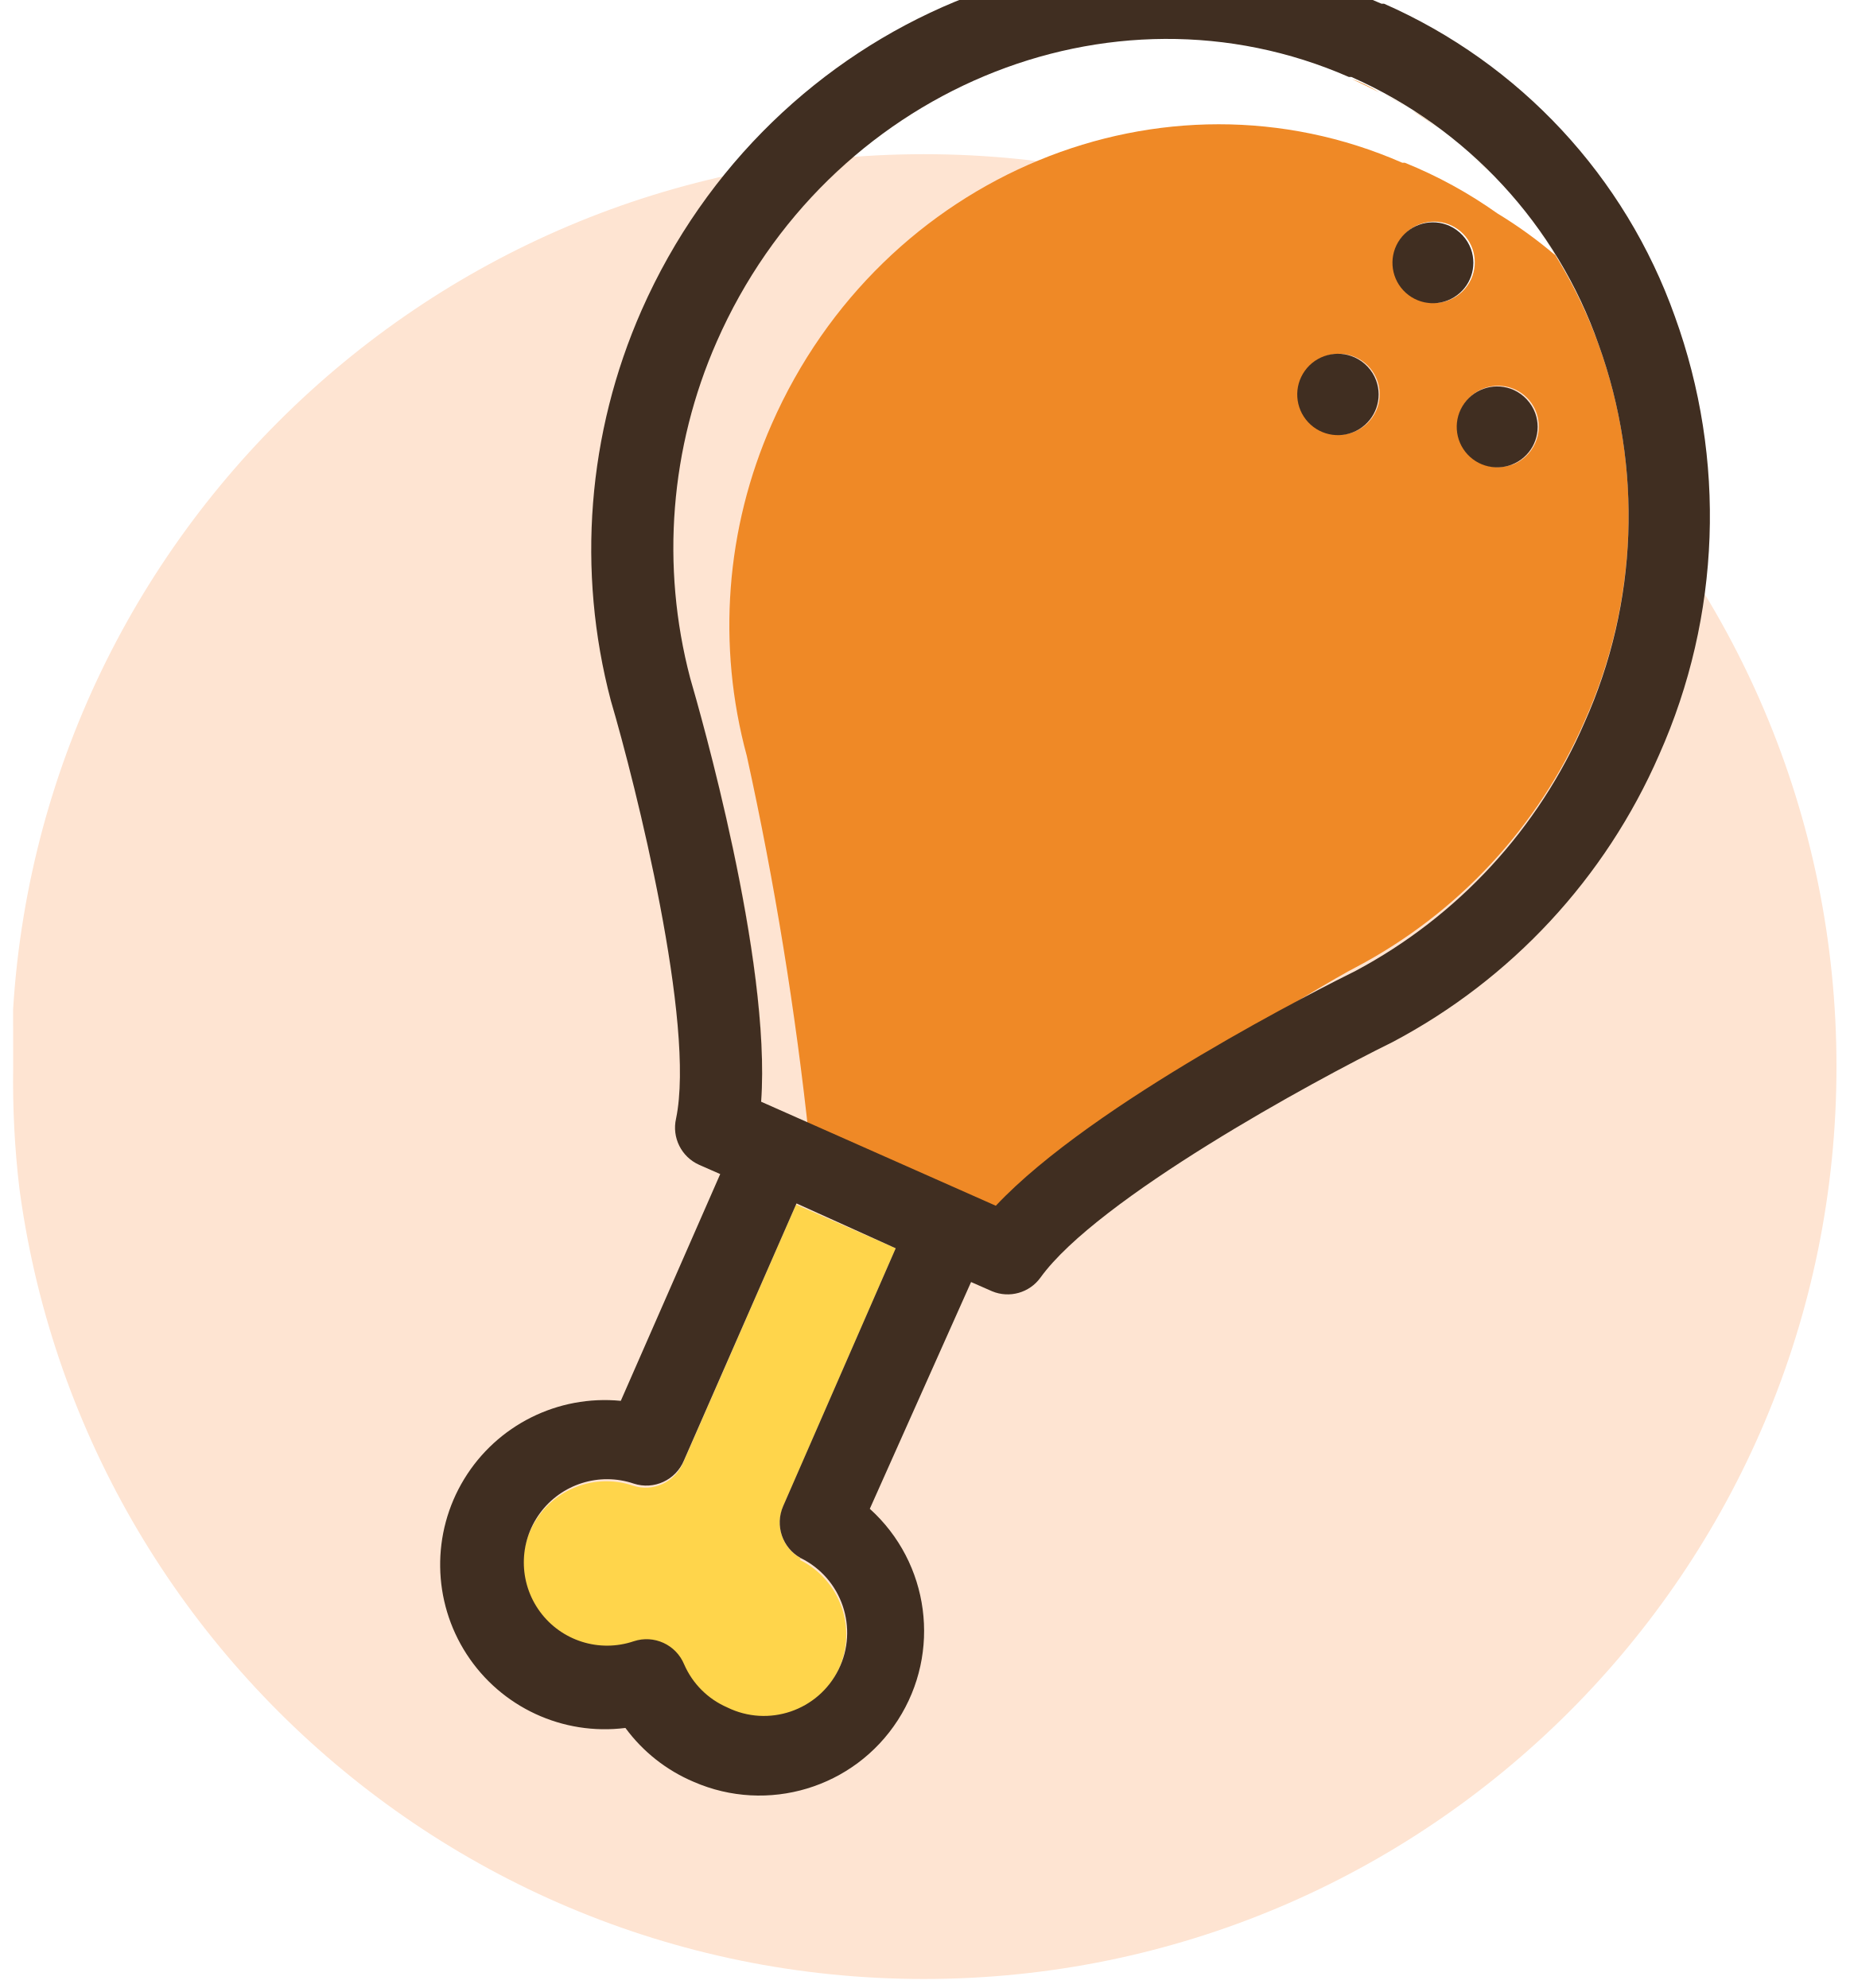
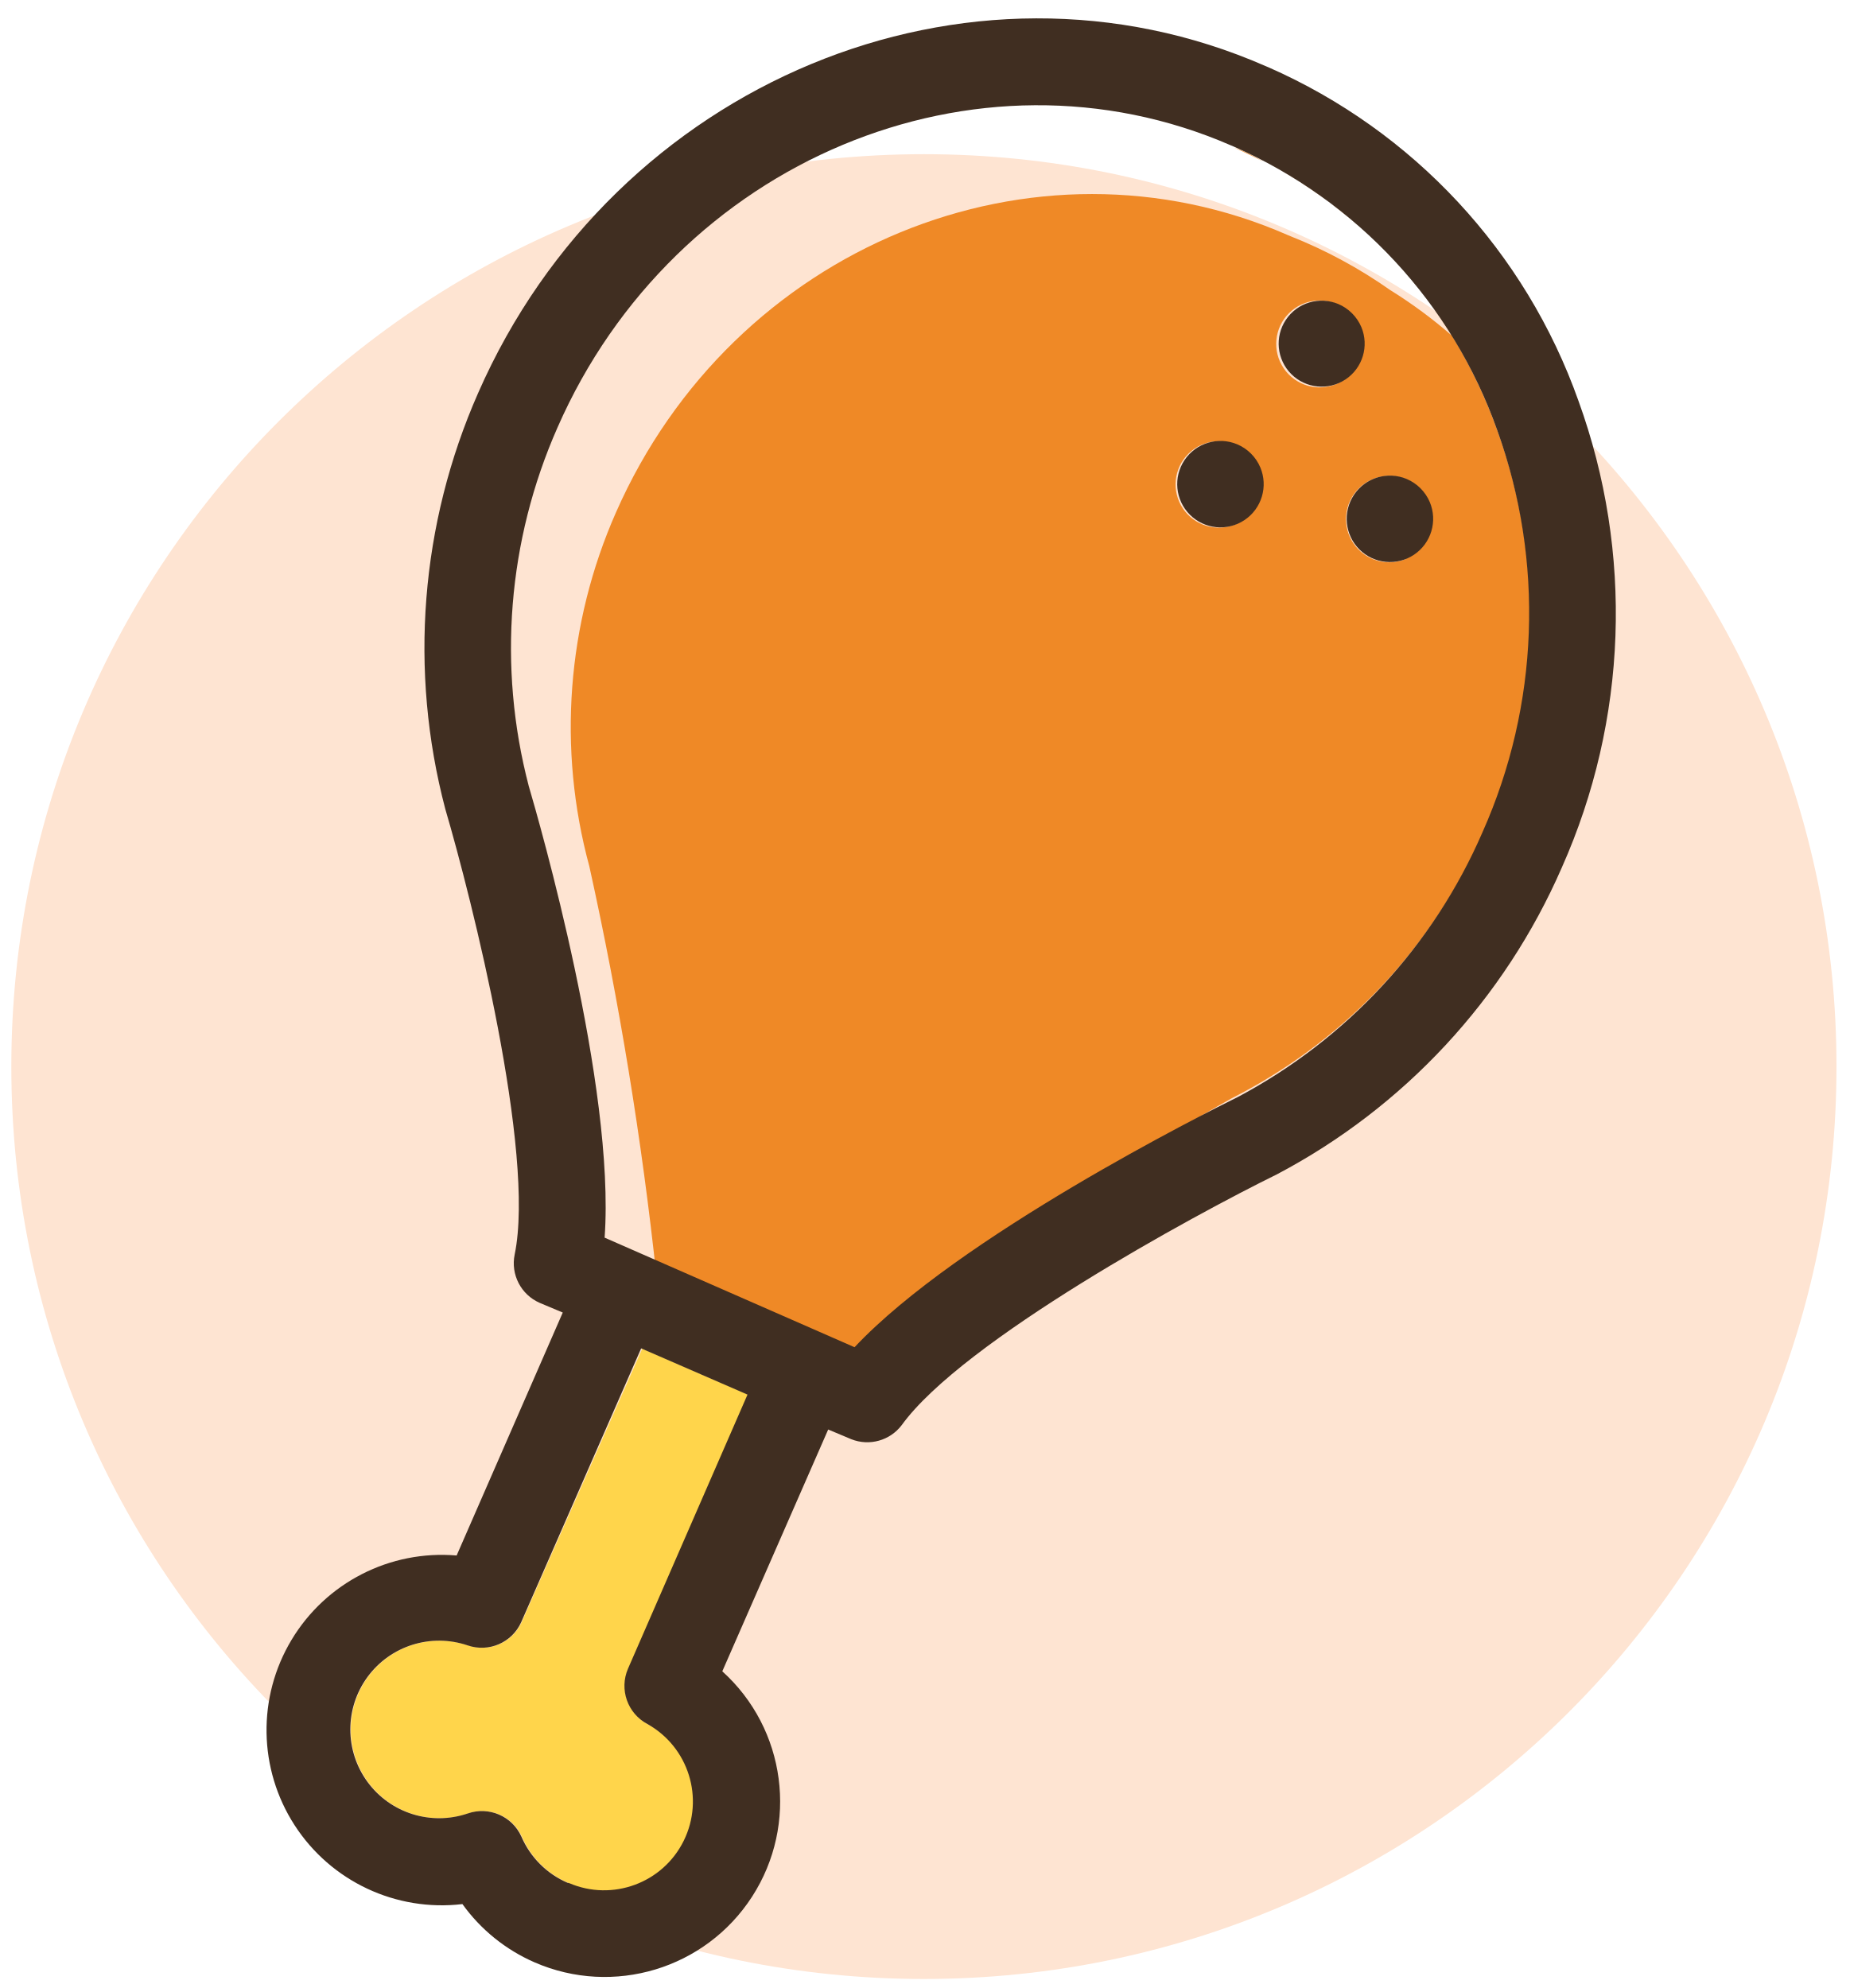
<svg xmlns="http://www.w3.org/2000/svg" id="Layer_1" data-name="Layer 1" viewBox="0 0 80 86">
-   <defs>
-     <clipPath id="clip-path">
-       <path d="M79.51-14.76H.49S.57,44.79.57,46.14a39.47,39.47,0,1,0,78.93,0Z" fill="none" />
-     </clipPath>
-   </defs>
-   <g clip-path="url(#clip-path)">
-     <circle cx="39.96" cy="46.14" r="39.47" fill="#fee4d2" />
-     <path d="M34.63,67.41a1.76,1.76,0,0,1-.76-2.24L38.74,54l-4.31-1.89L29.55,63.27a1.76,1.76,0,0,1-2.17,1,3.6,3.6,0,1,0,0,6.82,1.76,1.76,0,0,1,2.18,1,3.59,3.59,0,0,0,1.85,1.85h0a3.6,3.6,0,0,0,3.18-6.46Z" fill="#ffd54b" />
-     <path d="M55.39,2.31A20.47,20.47,0,0,0,38.18,5.78,20.47,20.47,0,0,1,55.39,2.31Z" fill="#ef8926" />
-     <path d="M32.92,47.66c.44-6.13-2.66-16.92-3.07-18.33a22.11,22.11,0,0,1,.8-13.68,22.1,22.1,0,0,0-.8,13.68c.41,1.41,3.52,12.2,3.07,18.33Z" fill="#ef8926" />
-     <path d="M34.41,9.31q.68-.8,1.42-1.53Q35.09,8.51,34.41,9.31Z" fill="#ef8926" />
-     <path d="M35.83,7.78q.74-.73,1.54-1.37Q36.57,7.06,35.83,7.78Z" fill="#ef8926" />
-     <path d="M61.07,4.77c-.36-.23-.74-.44-1.12-.65C60.33,4.32,60.71,4.54,61.07,4.77Z" fill="#ef8926" />
-     <path d="M63.46,6.55c-.33-.29-.68-.56-1-.83C62.79,6,63.13,6.26,63.46,6.55Z" fill="#ef8926" />
-     <path d="M64.47,7.5c-.32-.33-.66-.64-1-.94C63.81,6.86,64.15,7.18,64.47,7.5Z" fill="#ef8926" />
-     <path d="M69.14,14.9a20.66,20.66,0,0,0-2.63-5c.27.38.53.76.78,1.16a19.18,19.18,0,0,0-2.53-1.83,19.55,19.55,0,0,0-4-2.19l-.11,0c-10.32-4.52-22.51.47-27.27,11.3a21.56,21.56,0,0,0-1.08,14.36A152.61,152.61,0,0,1,35,49.3l7.73,3.39c3.89-3.75,14.61-10.2,15.92-10.85a22,22,0,0,0,9.89-10.66A21.72,21.72,0,0,0,69.14,14.9ZM58.52,18.7a1.75,1.75,0,1,1,1-.93A1.76,1.76,0,0,1,58.52,18.7ZM62.63,13a1.76,1.76,0,1,1,1-.93A1.77,1.77,0,0,1,62.63,13Zm2.77,7.1a1.76,1.76,0,1,1,1-.93A1.77,1.77,0,0,1,65.4,20.11Z" fill="#ef8926" />
-     <path d="M64.63,7.66a19.77,19.77,0,0,1,1.79,2.12A19.74,19.74,0,0,0,64.63,7.66Z" fill="#ef8926" />
-     <path d="M61.1,4.79c.38.24.75.5,1.11.76C61.84,5.28,61.48,5,61.1,4.79Z" fill="#ef8926" />
-     <path d="M59.66,4c-.4-.21-.8-.4-1.21-.59C58.86,3.56,59.26,3.75,59.66,4Z" fill="#ef8926" />
-     <path d="M62.69,9.77a1.75,1.75,0,1,0,.93,1A1.77,1.77,0,0,0,62.69,9.77Z" fill="#402e21" />
-     <path d="M65.47,16.87a1.75,1.75,0,1,0,.93,1A1.78,1.78,0,0,0,65.47,16.87Z" fill="#402e21" />
-     <path d="M58.59,15.46a1.76,1.76,0,1,0,.93,1A1.77,1.77,0,0,0,58.59,15.46Z" fill="#402e21" />
-     <path d="M72.44,13.69A23.3,23.3,0,0,0,59.86.16l-.11,0c-12.09-5.3-26.43.65-32,13.26a25.66,25.66,0,0,0-1.33,16.89v0c1.07,3.63,3.67,14,2.82,18.08a1.76,1.76,0,0,0,1,2l.91.4-4.3,9.81a7.12,7.12,0,1,0,.2,14.15A7.09,7.09,0,0,0,30,77.08h0a7.12,7.12,0,0,0,7.62-11.81L42,55.46l.91.4A1.75,1.75,0,0,0,45,55.27c2.46-3.42,11.81-8.51,15.21-10.18l0,0A25.66,25.66,0,0,0,71.76,32.65,25.37,25.37,0,0,0,72.44,13.69ZM58.63,42c-1.31.65-11.35,5.68-15.56,10.16L32.92,47.66c.44-6.13-2.66-16.92-3.07-18.33A22.14,22.14,0,0,1,31,14.78C35.76,3.94,48-1.2,58.34,3.33l.11,0A19.82,19.82,0,0,1,69.14,14.9a21.87,21.87,0,0,1-.6,16.34A22.14,22.14,0,0,1,58.63,42ZM31.45,73.86h0A3.59,3.59,0,0,1,29.59,72a1.76,1.76,0,0,0-2.18-1,3.6,3.6,0,1,1,0-6.82,1.76,1.76,0,0,0,2.17-1l4.87-11.12L38.74,54,33.87,65.16a1.76,1.76,0,0,0,.76,2.24,3.6,3.6,0,0,1-3.18,6.46Z" fill="#402e21" />
-   </g>
+   <circle cx="39.96" cy="46.14" r="39.47" fill="#fee4d2" />
+   <path d="M28,74.58a1.87,1.87,0,0,1-.81-2.39l5.19-11.85-4.6-2L22.56,70.18a1.87,1.87,0,0,1-2.31,1,3.84,3.84,0,1,0,0,7.27,1.87,1.87,0,0,1,2.32,1,3.83,3.83,0,0,0,2,2h0A3.84,3.84,0,0,0,28,74.58Z" fill="#ffd54b" />
+   <path d="M50.1,5.2A21.82,21.82,0,0,0,31.76,8.91,21.82,21.82,0,0,1,50.1,5.2Z" fill="#ef8926" />
+   <path d="M26.15,53.54c.47-6.54-2.83-18-3.28-19.53a23.56,23.56,0,0,1,.85-14.58A23.56,23.56,0,0,0,22.87,34c.44,1.5,3.75,13,3.28,19.53Z" fill="#ef8926" />
+   <path d="M27.74,12.66q.72-.86,1.52-1.63Q28.46,11.81,27.74,12.66Z" fill="#ef8926" />
+   <path d="M29.25,11q.79-.77,1.64-1.46Q30,10.26,29.25,11Z" fill="#ef8926" />
+   <path d="M56.15,7.82c-.39-.25-.79-.47-1.19-.69C55.37,7.35,55.76,7.58,56.15,7.82Z" fill="#ef8926" />
+   <path d="M58.7,9.72c-.35-.31-.72-.6-1.1-.88C58,9.12,58.35,9.41,58.7,9.72Z" fill="#ef8926" />
+   <path d="M59.78,10.74c-.35-.35-.7-.69-1.07-1C59.08,10.05,59.43,10.39,59.78,10.74Z" fill="#ef8926" />
+   <path d="M64.76,18.62A22,22,0,0,0,62,13.31c.29.4.57.81.83,1.24a20.44,20.44,0,0,0-2.7-2,20.83,20.83,0,0,0-4.31-2.33l-.12-.05c-11-4.82-24,.5-29.06,12a23,23,0,0,0-1.15,15.31A162.65,162.65,0,0,1,28.4,55.28l8.24,3.61c4.15-4,15.57-10.88,17-11.57A23.4,23.4,0,0,0,64.15,36,23.15,23.15,0,0,0,64.76,18.62ZM53.44,22.68a1.87,1.87,0,1,1,1-1A1.88,1.88,0,0,1,53.44,22.68Zm4.37-6.07a1.88,1.88,0,1,1,1-1A1.89,1.89,0,0,1,57.81,16.61Zm3,7.57a1.87,1.87,0,1,1,1-1A1.88,1.88,0,0,1,60.77,24.18Z" fill="#ef8926" />
+   <path d="M59.94,10.9a21.07,21.07,0,0,1,1.91,2.26A21,21,0,0,0,59.94,10.9Z" fill="#ef8926" />
+   <path d="M56.18,7.84c.4.26.8.53,1.18.81C57,8.37,56.59,8.1,56.18,7.84Z" fill="#ef8926" />
+   <path d="M54.65,7c-.42-.22-.85-.43-1.29-.62C53.8,6.53,54.22,6.74,54.65,7Z" fill="#ef8926" />
+   <path d="M57.88,13.15a1.86,1.86,0,1,0,1,1A1.89,1.89,0,0,0,57.88,13.15Z" fill="#402e21" />
+   <path d="M60.84,20.72a1.87,1.87,0,1,0,1,1A1.89,1.89,0,0,0,60.84,20.72Z" fill="#402e21" />
+   <path d="M53.51,19.22a1.87,1.87,0,1,0,1,1A1.88,1.88,0,0,0,53.51,19.22Z" fill="#402e21" />
+   <path d="M68.27,17.34A24.83,24.83,0,0,0,54.86,2.91l-.12-.05C41.86-2.79,26.58,3.55,20.68,17a27.35,27.35,0,0,0-1.42,18v0c1.14,3.87,3.91,14.87,3,19.27a1.87,1.87,0,0,0,1.08,2.09l1,.42L19.75,67.29A7.58,7.58,0,1,0,20,82.37a7.56,7.56,0,0,0,3.12,2.52h0a7.59,7.59,0,0,0,8.12-12.59l4.58-10.46,1,.42A1.87,1.87,0,0,0,39,61.65C41.64,58,51.61,52.58,55.23,50.8l0,0A27.35,27.35,0,0,0,67.55,37.53,27,27,0,0,0,68.27,17.34ZM53.55,47.45c-1.4.69-12.1,6.05-16.59,10.83L26.15,53.54c.47-6.54-2.83-18-3.28-19.53a23.6,23.6,0,0,1,1.24-15.51c5.06-11.55,18.13-17,29.13-12.21l.12.05a21.12,21.12,0,0,1,11.4,12.28A23.31,23.31,0,0,1,64.12,36,23.6,23.6,0,0,1,53.55,47.45Zm-29,34h0a3.83,3.83,0,0,1-2-2,1.87,1.87,0,0,0-2.32-1,3.84,3.84,0,1,1,0-7.27,1.87,1.87,0,0,0,2.31-1l5.19-11.85,4.6,2L27.16,72.19A1.87,1.87,0,0,0,28,74.58a3.84,3.84,0,0,1-3.39,6.88Z" fill="#402e21" />
</svg>
